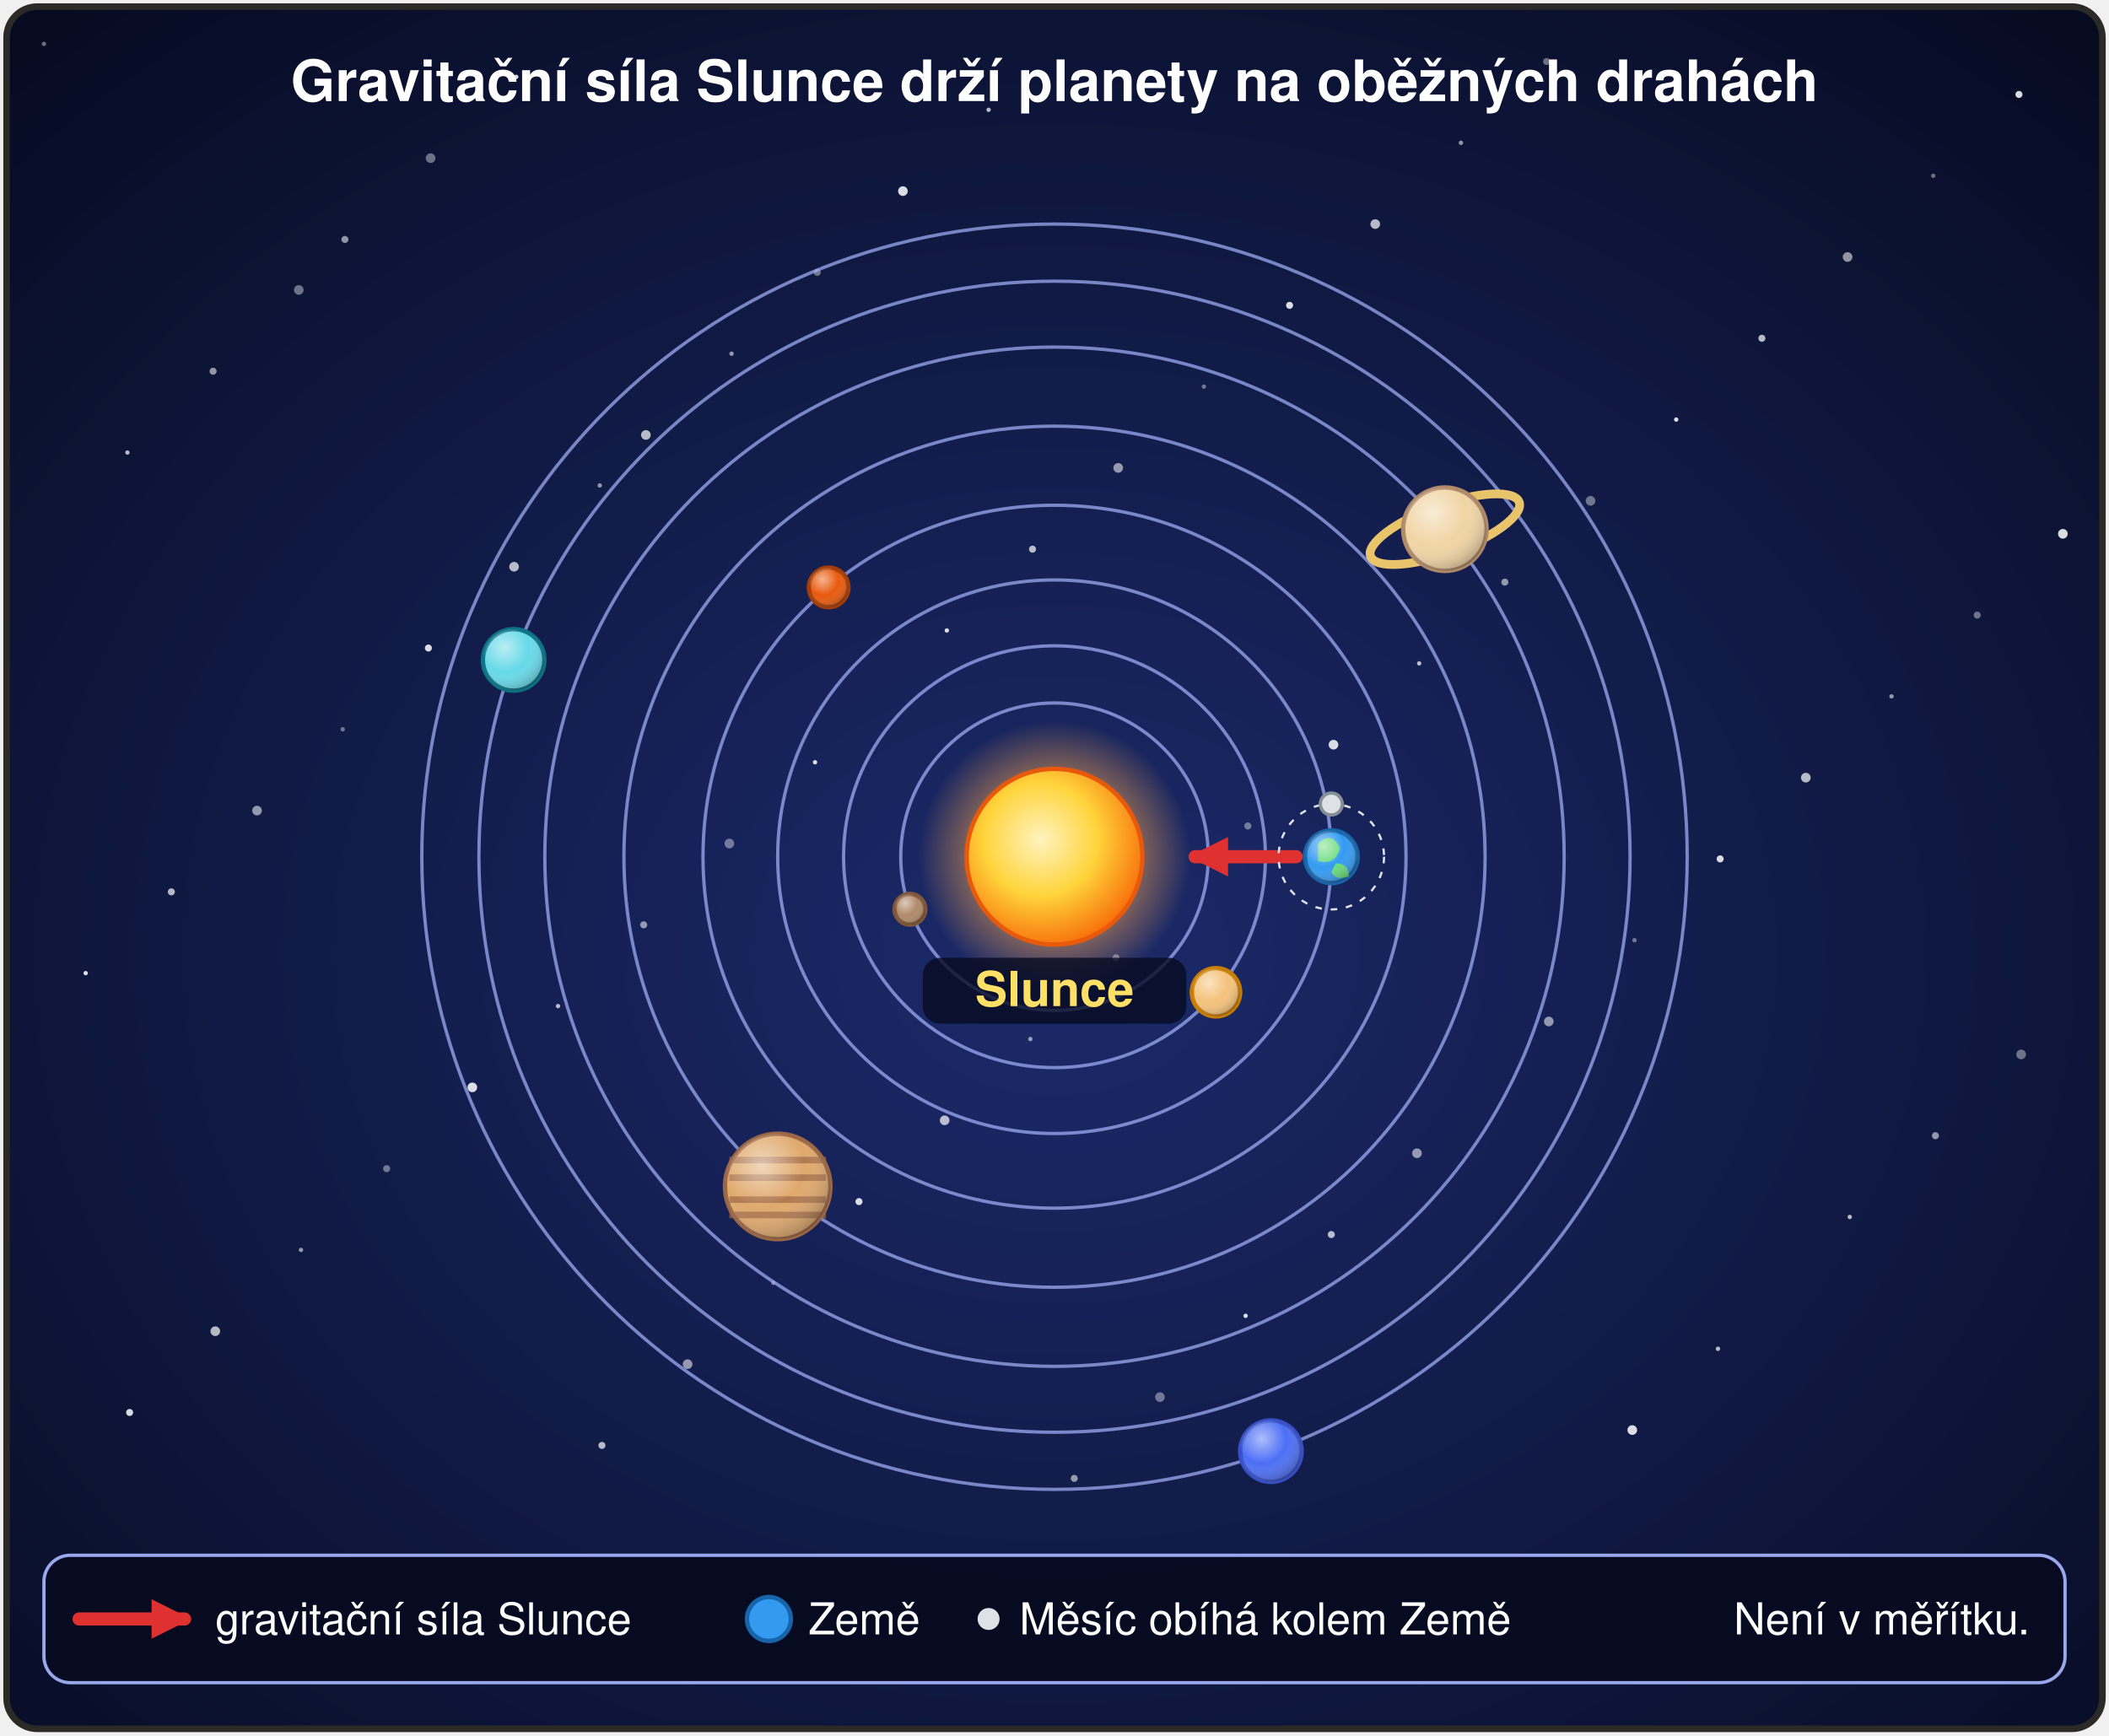
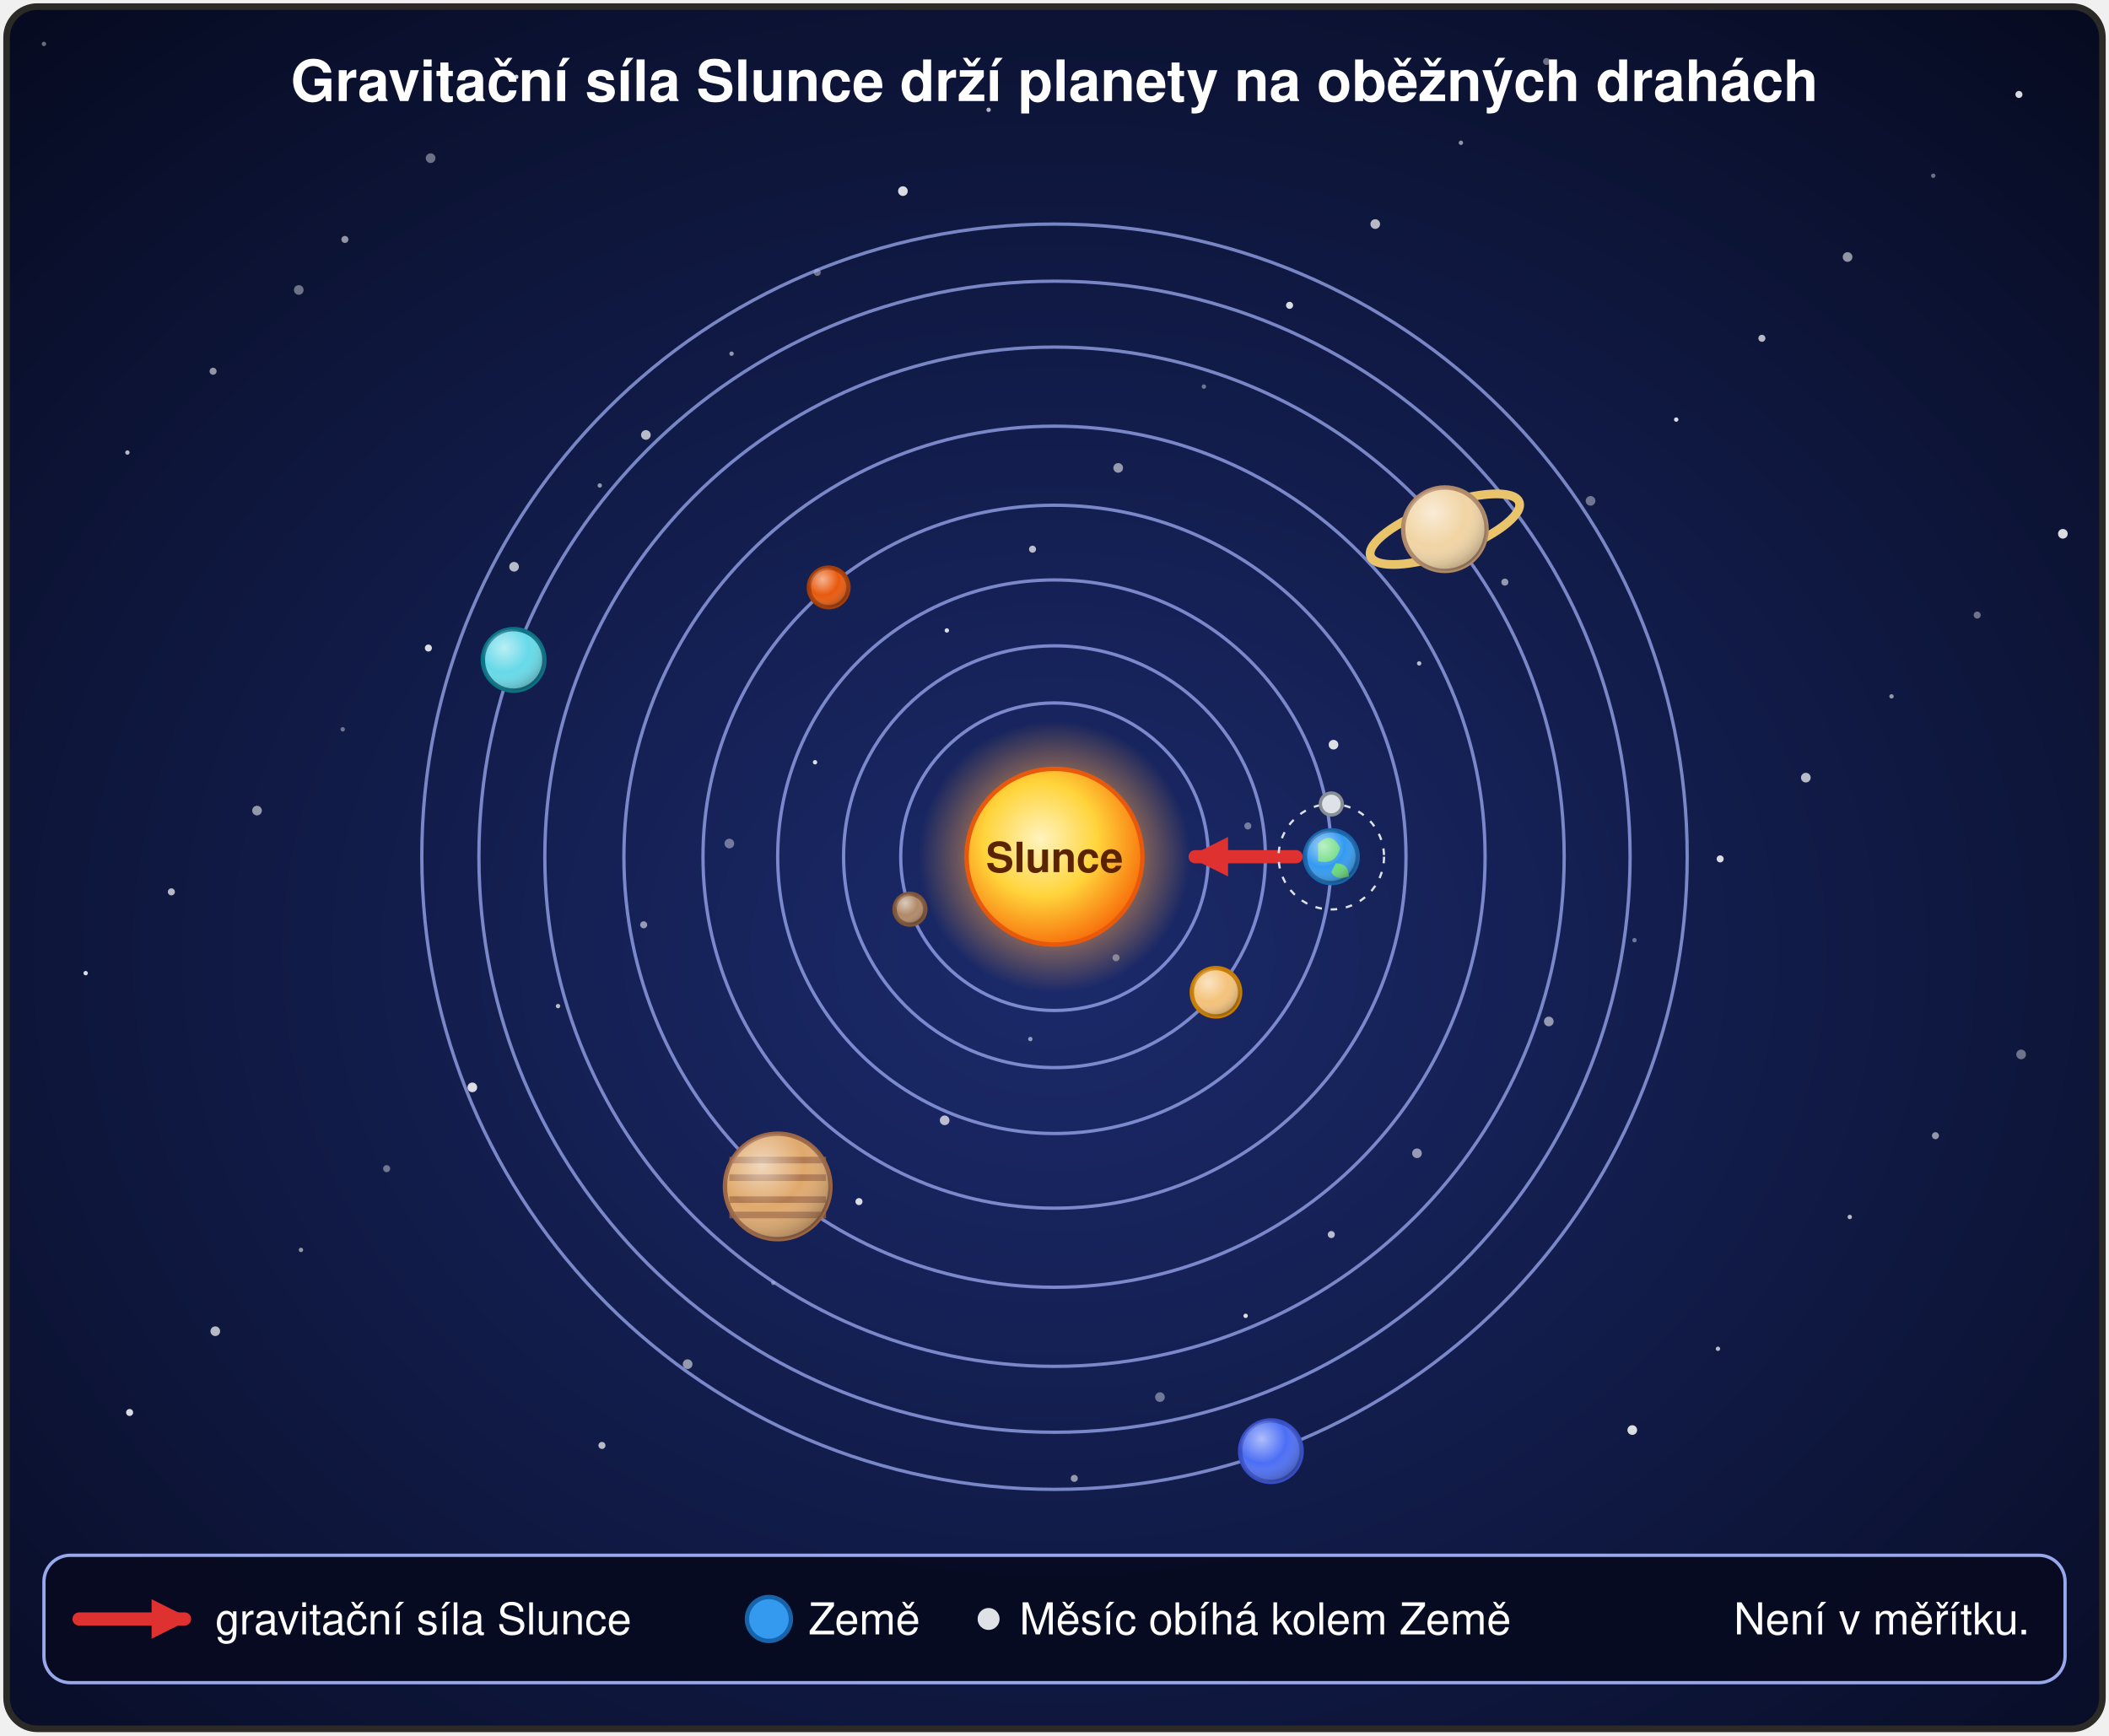
<svg xmlns="http://www.w3.org/2000/svg" xml:space="preserve" viewBox="0 0 960 790" font-family="'Segoe UI', Helvetica, Arial, sans-serif" role="img" aria-label="Sluneční soustava shora: uprostřed Slunce, kolem něj na oběžných drahách osm planet. Planety obíhají kolem Slunce, kolem Země obíhá Měsíc. Na Zemi působí červená šipka gravitační síly Slunce, míří ke Slunci.">
  <style>
/* Planety obíhají kolem Slunce, Měsíc kolem Země (smyčka). Bez animace (prefers-reduced-motion) zůstávají planety v polohách z atributů. */
.o-merkur { transform-box: view-box; transform-origin: 480px 390px; animation: obeh 6s linear infinite; }
.o-venuse { transform-box: view-box; transform-origin: 480px 390px; animation: obeh 10s linear infinite; }
.o-zeme { transform-box: view-box; transform-origin: 480px 390px; animation: obeh 16s linear infinite; }
.o-mars { transform-box: view-box; transform-origin: 480px 390px; animation: obeh 24s linear infinite; }
.o-jupiter { transform-box: view-box; transform-origin: 480px 390px; animation: obeh 40s linear infinite; }
.o-saturn { transform-box: view-box; transform-origin: 480px 390px; animation: obeh 56s linear infinite; }
.o-uran { transform-box: view-box; transform-origin: 480px 390px; animation: obeh 72s linear infinite; }
.o-neptun { transform-box: view-box; transform-origin: 480px 390px; animation: obeh 90s linear infinite; }
.o-mesic { transform-box: view-box; transform-origin: 606px 390px; animation: obeh 2.4s linear infinite; }
@keyframes obeh { from { transform: rotate(0deg); } to { transform: rotate(-360deg); } }
@media (prefers-reduced-motion: reduce) { .o-merkur, .o-venuse, .o-zeme, .o-mars, .o-jupiter, .o-saturn, .o-uran, .o-neptun, .o-mesic { animation: none; } }
</style>
  <defs>
    <marker id="b-cer" markerUnits="userSpaceOnUse" markerWidth="26" markerHeight="26" refX="23" refY="13" orient="auto">
      <path d="M0,0 L26,13 L0,26 z" fill="#e03131" />
    </marker>
    <marker id="a-cer" markerUnits="userSpaceOnUse" markerWidth="18" markerHeight="18" refX="15" refY="9" orient="auto">
      <path d="M0,0 L18,9 L0,18 z" fill="#e03131" />
    </marker>
    <marker id="b-mod" markerUnits="userSpaceOnUse" markerWidth="26" markerHeight="26" refX="23" refY="13" orient="auto">
      <path d="M0,0 L26,13 L0,26 z" fill="#1971c2" />
    </marker>
    <marker id="b-ink" markerUnits="userSpaceOnUse" markerWidth="26" markerHeight="26" refX="23" refY="13" orient="auto-start-reverse">
      <path d="M0,0 L26,13 L0,26 z" fill="#2b2a26" />
    </marker>
    <marker id="b-bila" markerUnits="userSpaceOnUse" markerWidth="34" markerHeight="34" refX="27" refY="17" orient="auto-start-reverse">
      <path d="M0,0 L34,17 L0,34 z" fill="#ffffff" />
    </marker>
    <radialGradient id="vesmir06" cx="0.5" cy="0.55" r="0.75">
      <stop offset="0" stop-color="#1b2a6b" />
      <stop offset="1" stop-color="#060a1f" />
    </radialGradient>
    <radialGradient id="slunce06" cx="0.42" cy="0.4" r="0.65">
      <stop offset="0" stop-color="#fff3bf" />
      <stop offset="0.5" stop-color="#ffd43b" />
      <stop offset="1" stop-color="#f76707" />
    </radialGradient>
    <radialGradient id="zar06" cx="0.5" cy="0.5" r="0.5">
      <stop offset="0.55" stop-color="#ffa94d" stop-opacity="0.55" />
      <stop offset="1" stop-color="#ffa94d" stop-opacity="0" />
    </radialGradient>
    <radialGradient id="koule06" cx="0.35" cy="0.3" r="0.8">
      <stop offset="0" stop-color="#ffffff" stop-opacity="0.55" />
      <stop offset="0.5" stop-color="#ffffff" stop-opacity="0" />
      <stop offset="1" stop-color="#000000" stop-opacity="0.35" />
    </radialGradient>
  </defs>
  <rect x="3" y="3" width="954" height="784" rx="14" fill="url(#vesmir06)" stroke="#2b2a26" stroke-width="3" />
  <circle cx="20" cy="20" r="1.0" fill="#ffffff" opacity="0.40" />
  <circle cx="157" cy="109" r="1.6" fill="#ffffff" opacity="0.55" />
  <circle cx="294" cy="198" r="2.2" fill="#ffffff" opacity="0.70" />
  <circle cx="431" cy="287" r="1.0" fill="#ffffff" opacity="0.85" />
  <circle cx="568" cy="376" r="1.6" fill="#ffffff" opacity="0.40" />
  <circle cx="705" cy="465" r="2.2" fill="#ffffff" opacity="0.55" />
  <circle cx="842" cy="554" r="1.0" fill="#ffffff" opacity="0.70" />
  <circle cx="59" cy="643" r="1.6" fill="#ffffff" opacity="0.85" />
  <circle cx="196" cy="72" r="2.2" fill="#ffffff" opacity="0.40" />
  <circle cx="333" cy="161" r="1.0" fill="#ffffff" opacity="0.55" />
  <circle cx="470" cy="250" r="1.6" fill="#ffffff" opacity="0.70" />
  <circle cx="607" cy="339" r="2.2" fill="#ffffff" opacity="0.85" />
  <circle cx="744" cy="428" r="1.0" fill="#ffffff" opacity="0.40" />
  <circle cx="881" cy="517" r="1.6" fill="#ffffff" opacity="0.55" />
  <circle cx="98" cy="606" r="2.2" fill="#ffffff" opacity="0.70" />
  <circle cx="235" cy="35" r="1.0" fill="#ffffff" opacity="0.85" />
  <circle cx="372" cy="124" r="1.6" fill="#ffffff" opacity="0.40" />
  <circle cx="509" cy="213" r="2.2" fill="#ffffff" opacity="0.55" />
  <circle cx="646" cy="302" r="1.0" fill="#ffffff" opacity="0.70" />
  <circle cx="783" cy="391" r="1.6" fill="#ffffff" opacity="0.85" />
  <circle cx="920" cy="480" r="2.2" fill="#ffffff" opacity="0.40" />
  <circle cx="137" cy="569" r="1.0" fill="#ffffff" opacity="0.55" />
  <circle cx="274" cy="658" r="1.6" fill="#ffffff" opacity="0.70" />
  <circle cx="411" cy="87" r="2.2" fill="#ffffff" opacity="0.85" />
  <circle cx="548" cy="176" r="1.0" fill="#ffffff" opacity="0.40" />
  <circle cx="685" cy="265" r="1.6" fill="#ffffff" opacity="0.55" />
  <circle cx="822" cy="354" r="2.2" fill="#ffffff" opacity="0.70" />
  <circle cx="39" cy="443" r="1.0" fill="#ffffff" opacity="0.85" />
  <circle cx="176" cy="532" r="1.6" fill="#ffffff" opacity="0.40" />
  <circle cx="313" cy="621" r="2.2" fill="#ffffff" opacity="0.55" />
  <circle cx="450" cy="50" r="1.0" fill="#ffffff" opacity="0.70" />
  <circle cx="587" cy="139" r="1.6" fill="#ffffff" opacity="0.85" />
  <circle cx="724" cy="228" r="2.2" fill="#ffffff" opacity="0.40" />
  <circle cx="861" cy="317" r="1.0" fill="#ffffff" opacity="0.55" />
  <circle cx="78" cy="406" r="1.6" fill="#ffffff" opacity="0.70" />
  <circle cx="215" cy="495" r="2.2" fill="#ffffff" opacity="0.85" />
  <circle cx="352" cy="584" r="1.0" fill="#ffffff" opacity="0.40" />
  <circle cx="489" cy="673" r="1.6" fill="#ffffff" opacity="0.55" />
  <circle cx="626" cy="102" r="2.2" fill="#ffffff" opacity="0.70" />
  <circle cx="763" cy="191" r="1.0" fill="#ffffff" opacity="0.85" />
  <circle cx="900" cy="280" r="1.6" fill="#ffffff" opacity="0.40" />
  <circle cx="117" cy="369" r="2.2" fill="#ffffff" opacity="0.55" />
  <circle cx="254" cy="458" r="1.0" fill="#ffffff" opacity="0.70" />
  <circle cx="391" cy="547" r="1.6" fill="#ffffff" opacity="0.85" />
  <circle cx="528" cy="636" r="2.2" fill="#ffffff" opacity="0.40" />
  <circle cx="665" cy="65" r="1.0" fill="#ffffff" opacity="0.55" />
  <circle cx="802" cy="154" r="1.6" fill="#ffffff" opacity="0.70" />
  <circle cx="939" cy="243" r="2.2" fill="#ffffff" opacity="0.85" />
  <circle cx="156" cy="332" r="1.0" fill="#ffffff" opacity="0.40" />
  <circle cx="293" cy="421" r="1.6" fill="#ffffff" opacity="0.55" />
  <circle cx="430" cy="510" r="2.2" fill="#ffffff" opacity="0.70" />
  <circle cx="567" cy="599" r="1.0" fill="#ffffff" opacity="0.85" />
  <circle cx="704" cy="28" r="1.6" fill="#ffffff" opacity="0.40" />
  <circle cx="841" cy="117" r="2.2" fill="#ffffff" opacity="0.55" />
  <circle cx="58" cy="206" r="1.0" fill="#ffffff" opacity="0.70" />
  <circle cx="195" cy="295" r="1.6" fill="#ffffff" opacity="0.85" />
  <circle cx="332" cy="384" r="2.2" fill="#ffffff" opacity="0.40" />
  <circle cx="469" cy="473" r="1.0" fill="#ffffff" opacity="0.55" />
  <circle cx="606" cy="562" r="1.6" fill="#ffffff" opacity="0.70" />
  <circle cx="743" cy="651" r="2.2" fill="#ffffff" opacity="0.85" />
  <circle cx="880" cy="80" r="1.0" fill="#ffffff" opacity="0.40" />
  <circle cx="97" cy="169" r="1.6" fill="#ffffff" opacity="0.55" />
  <circle cx="234" cy="258" r="2.2" fill="#ffffff" opacity="0.70" />
  <circle cx="371" cy="347" r="1.0" fill="#ffffff" opacity="0.85" />
  <circle cx="508" cy="436" r="1.6" fill="#ffffff" opacity="0.40" />
  <circle cx="645" cy="525" r="2.2" fill="#ffffff" opacity="0.55" />
  <circle cx="782" cy="614" r="1.0" fill="#ffffff" opacity="0.70" />
  <circle cx="919" cy="43" r="1.6" fill="#ffffff" opacity="0.85" />
  <circle cx="136" cy="132" r="2.2" fill="#ffffff" opacity="0.40" />
  <circle cx="273" cy="221" r="1.0" fill="#ffffff" opacity="0.55" />
  <circle cx="480" cy="390" r="70" fill="none" stroke="#a5b4fc" stroke-width="1.5" opacity="0.7" />
  <circle cx="480" cy="390" r="96" fill="none" stroke="#a5b4fc" stroke-width="1.5" opacity="0.7" />
  <circle cx="480" cy="390" r="126" fill="none" stroke="#a5b4fc" stroke-width="1.5" opacity="0.7" />
  <circle cx="480" cy="390" r="160" fill="none" stroke="#a5b4fc" stroke-width="1.5" opacity="0.7" />
  <circle cx="480" cy="390" r="196" fill="none" stroke="#a5b4fc" stroke-width="1.5" opacity="0.7" />
  <circle cx="480" cy="390" r="232" fill="none" stroke="#a5b4fc" stroke-width="1.5" opacity="0.7" />
  <circle cx="480" cy="390" r="262" fill="none" stroke="#a5b4fc" stroke-width="1.5" opacity="0.7" />
  <circle cx="480" cy="390" r="288" fill="none" stroke="#a5b4fc" stroke-width="1.5" opacity="0.7" />
  <circle cx="480" cy="390" r="62" fill="url(#zar06)" />
  <circle cx="480" cy="390" r="40" fill="url(#slunce06)" stroke="#e8590c" stroke-width="2" />
  <g class="o-merkur">
    <circle cx="414.2" cy="413.9" r="7" fill="#b08968" stroke="#7f5539" stroke-width="2" />
    <circle cx="414.2" cy="413.9" r="7" fill="url(#koule06)" />
  </g>
  <g class="o-venuse">
    <circle cx="553.5" cy="451.7" r="11" fill="#f4c27a" stroke="#c77c02" stroke-width="2" />
    <circle cx="553.5" cy="451.7" r="11" fill="url(#koule06)" />
  </g>
  <g class="o-zeme">
    <circle cx="606.0" cy="390.0" r="12" fill="#339af0" stroke="#1864ab" stroke-width="2" />
    <path d="M600.0,384.0 q6,-6 10,2 q-2,8 -10,6 Z M608.0,393.0 q6,0 6,6 q-6,2 -8,-2 Z" fill="#69db7c" />
    <circle cx="606.0" cy="390.0" r="12" fill="url(#koule06)" />
    <line x1="590.0" y1="390.0" x2="544.0" y2="390.0" stroke="#e03131" stroke-width="6" stroke-linecap="round" marker-end="url(#a-cer)" />
    <g class="o-mesic">
      <circle cx="606.0" cy="390.0" r="24" fill="none" stroke="#dee2e6" stroke-width="1" stroke-dasharray="3 4" />
      <circle cx="606.0" cy="366.0" r="5" fill="#dee2e6" stroke="#868e96" stroke-width="1.5" />
    </g>
  </g>
  <g class="o-mars">
    <circle cx="377.2" cy="267.4" r="9" fill="#e8590c" stroke="#a63c06" stroke-width="2" />
    <circle cx="377.2" cy="267.4" r="9" fill="url(#koule06)" />
  </g>
  <g class="o-jupiter">
    <circle cx="354.0" cy="540.1" r="24" fill="#e0a96d" stroke="#9c6644" stroke-width="2" />
    <line x1="332.0" y1="528.1" x2="376.0" y2="528.1" stroke="#9c6644" stroke-width="3" opacity="0.7" />
    <line x1="332.0" y1="536.1" x2="376.0" y2="536.1" stroke="#9c6644" stroke-width="3" opacity="0.7" />
    <line x1="332.0" y1="546.1" x2="376.0" y2="546.1" stroke="#9c6644" stroke-width="3" opacity="0.7" />
    <line x1="332.0" y1="553.1" x2="376.0" y2="553.1" stroke="#9c6644" stroke-width="3" opacity="0.7" />
    <circle cx="354.0" cy="540.1" r="24" fill="url(#koule06)" />
  </g>
  <g class="o-saturn">
    <ellipse cx="657.7" cy="240.9" rx="36" ry="11" fill="none" stroke="#e9c46a" stroke-width="4" transform="rotate(-20 657.7 240.9)" />
    <circle cx="657.7" cy="240.9" r="19" fill="#f1d4a4" stroke="#b08968" stroke-width="2" />
    <circle cx="657.7" cy="240.9" r="19" fill="url(#koule06)" />
  </g>
  <g class="o-uran">
    <circle cx="233.8" cy="300.4" r="14" fill="#66d9e8" stroke="#0b7285" stroke-width="2" />
    <circle cx="233.8" cy="300.4" r="14" fill="url(#koule06)" />
  </g>
  <g class="o-neptun">
    <circle cx="578.5" cy="660.6" r="14" fill="#4c6ef5" stroke="#364fc7" stroke-width="2" />
    <circle cx="578.5" cy="660.6" r="14" fill="url(#koule06)" />
  </g>
  <text x="480" y="46" font-size="26" font-weight="bold" fill="#ffffff" text-anchor="middle">Gravitační síla Slunce drží planety na oběžných drahách</text>
-   <rect x="420" y="436" width="120" height="30" rx="8" fill="#060a1f" opacity="0.8" />
-   <text x="480" y="458" font-size="22" font-weight="bold" fill="#ffe066" text-anchor="middle">Slunce</text>
+   <text x="480" y="397" font-size="19" font-weight="bold" fill="#5c2300" text-anchor="middle">Slunce</text>
  <rect x="20" y="708" width="920" height="58" rx="12" fill="#060a1f" stroke="#a5b4fc" stroke-width="1.5" opacity="0.92" />
  <line x1="36.0" y1="737.0" x2="84.0" y2="737.0" stroke="#e03131" stroke-width="6" stroke-linecap="round" marker-end="url(#a-cer)" />
  <text x="98" y="744" font-size="20" fill="#ffffff" text-anchor="start">gravitační síla Slunce</text>
  <circle cx="350" cy="737" r="10" fill="#339af0" stroke="#1864ab" stroke-width="2" />
  <text x="368" y="744" font-size="20" fill="#ffffff" text-anchor="start">Země</text>
  <circle cx="450" cy="737" r="5" fill="#dee2e6" />
  <text x="464" y="744" font-size="20" fill="#ffffff" text-anchor="start">Měsíc obíhá kolem Země</text>
  <text x="924" y="744" font-size="20" fill="#ffffff" text-anchor="end">Není v měřítku.</text>
</svg>
